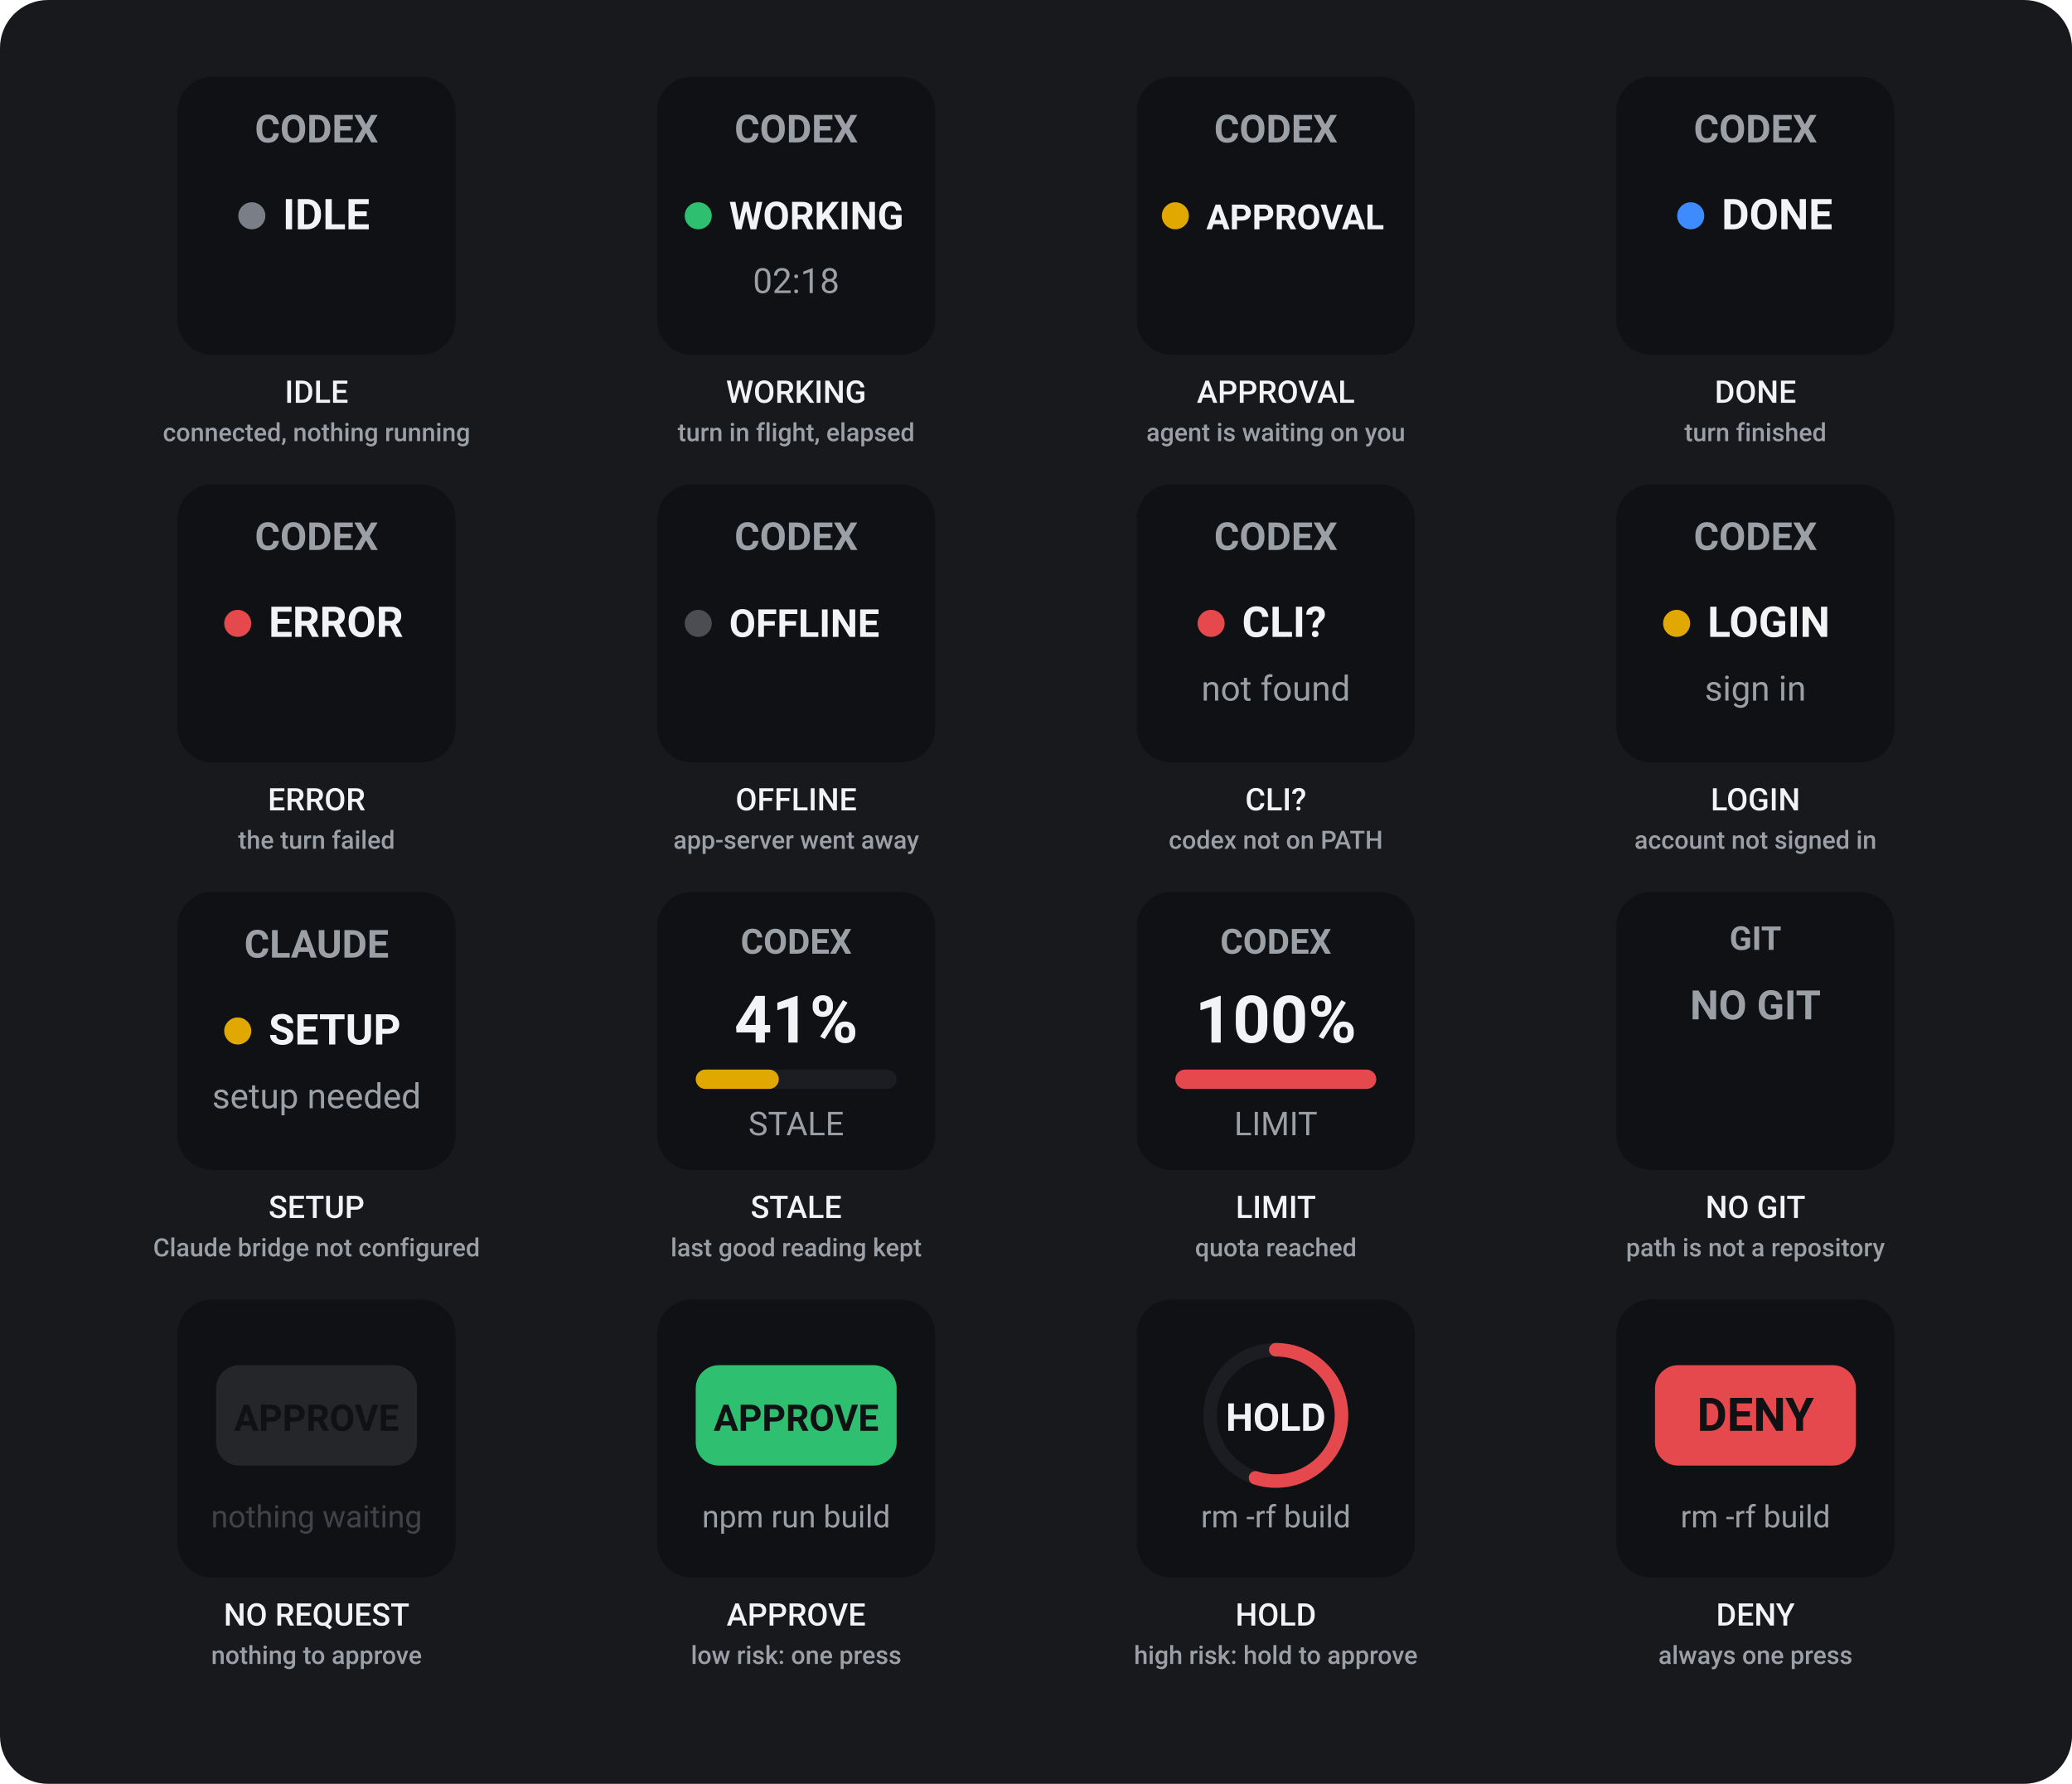
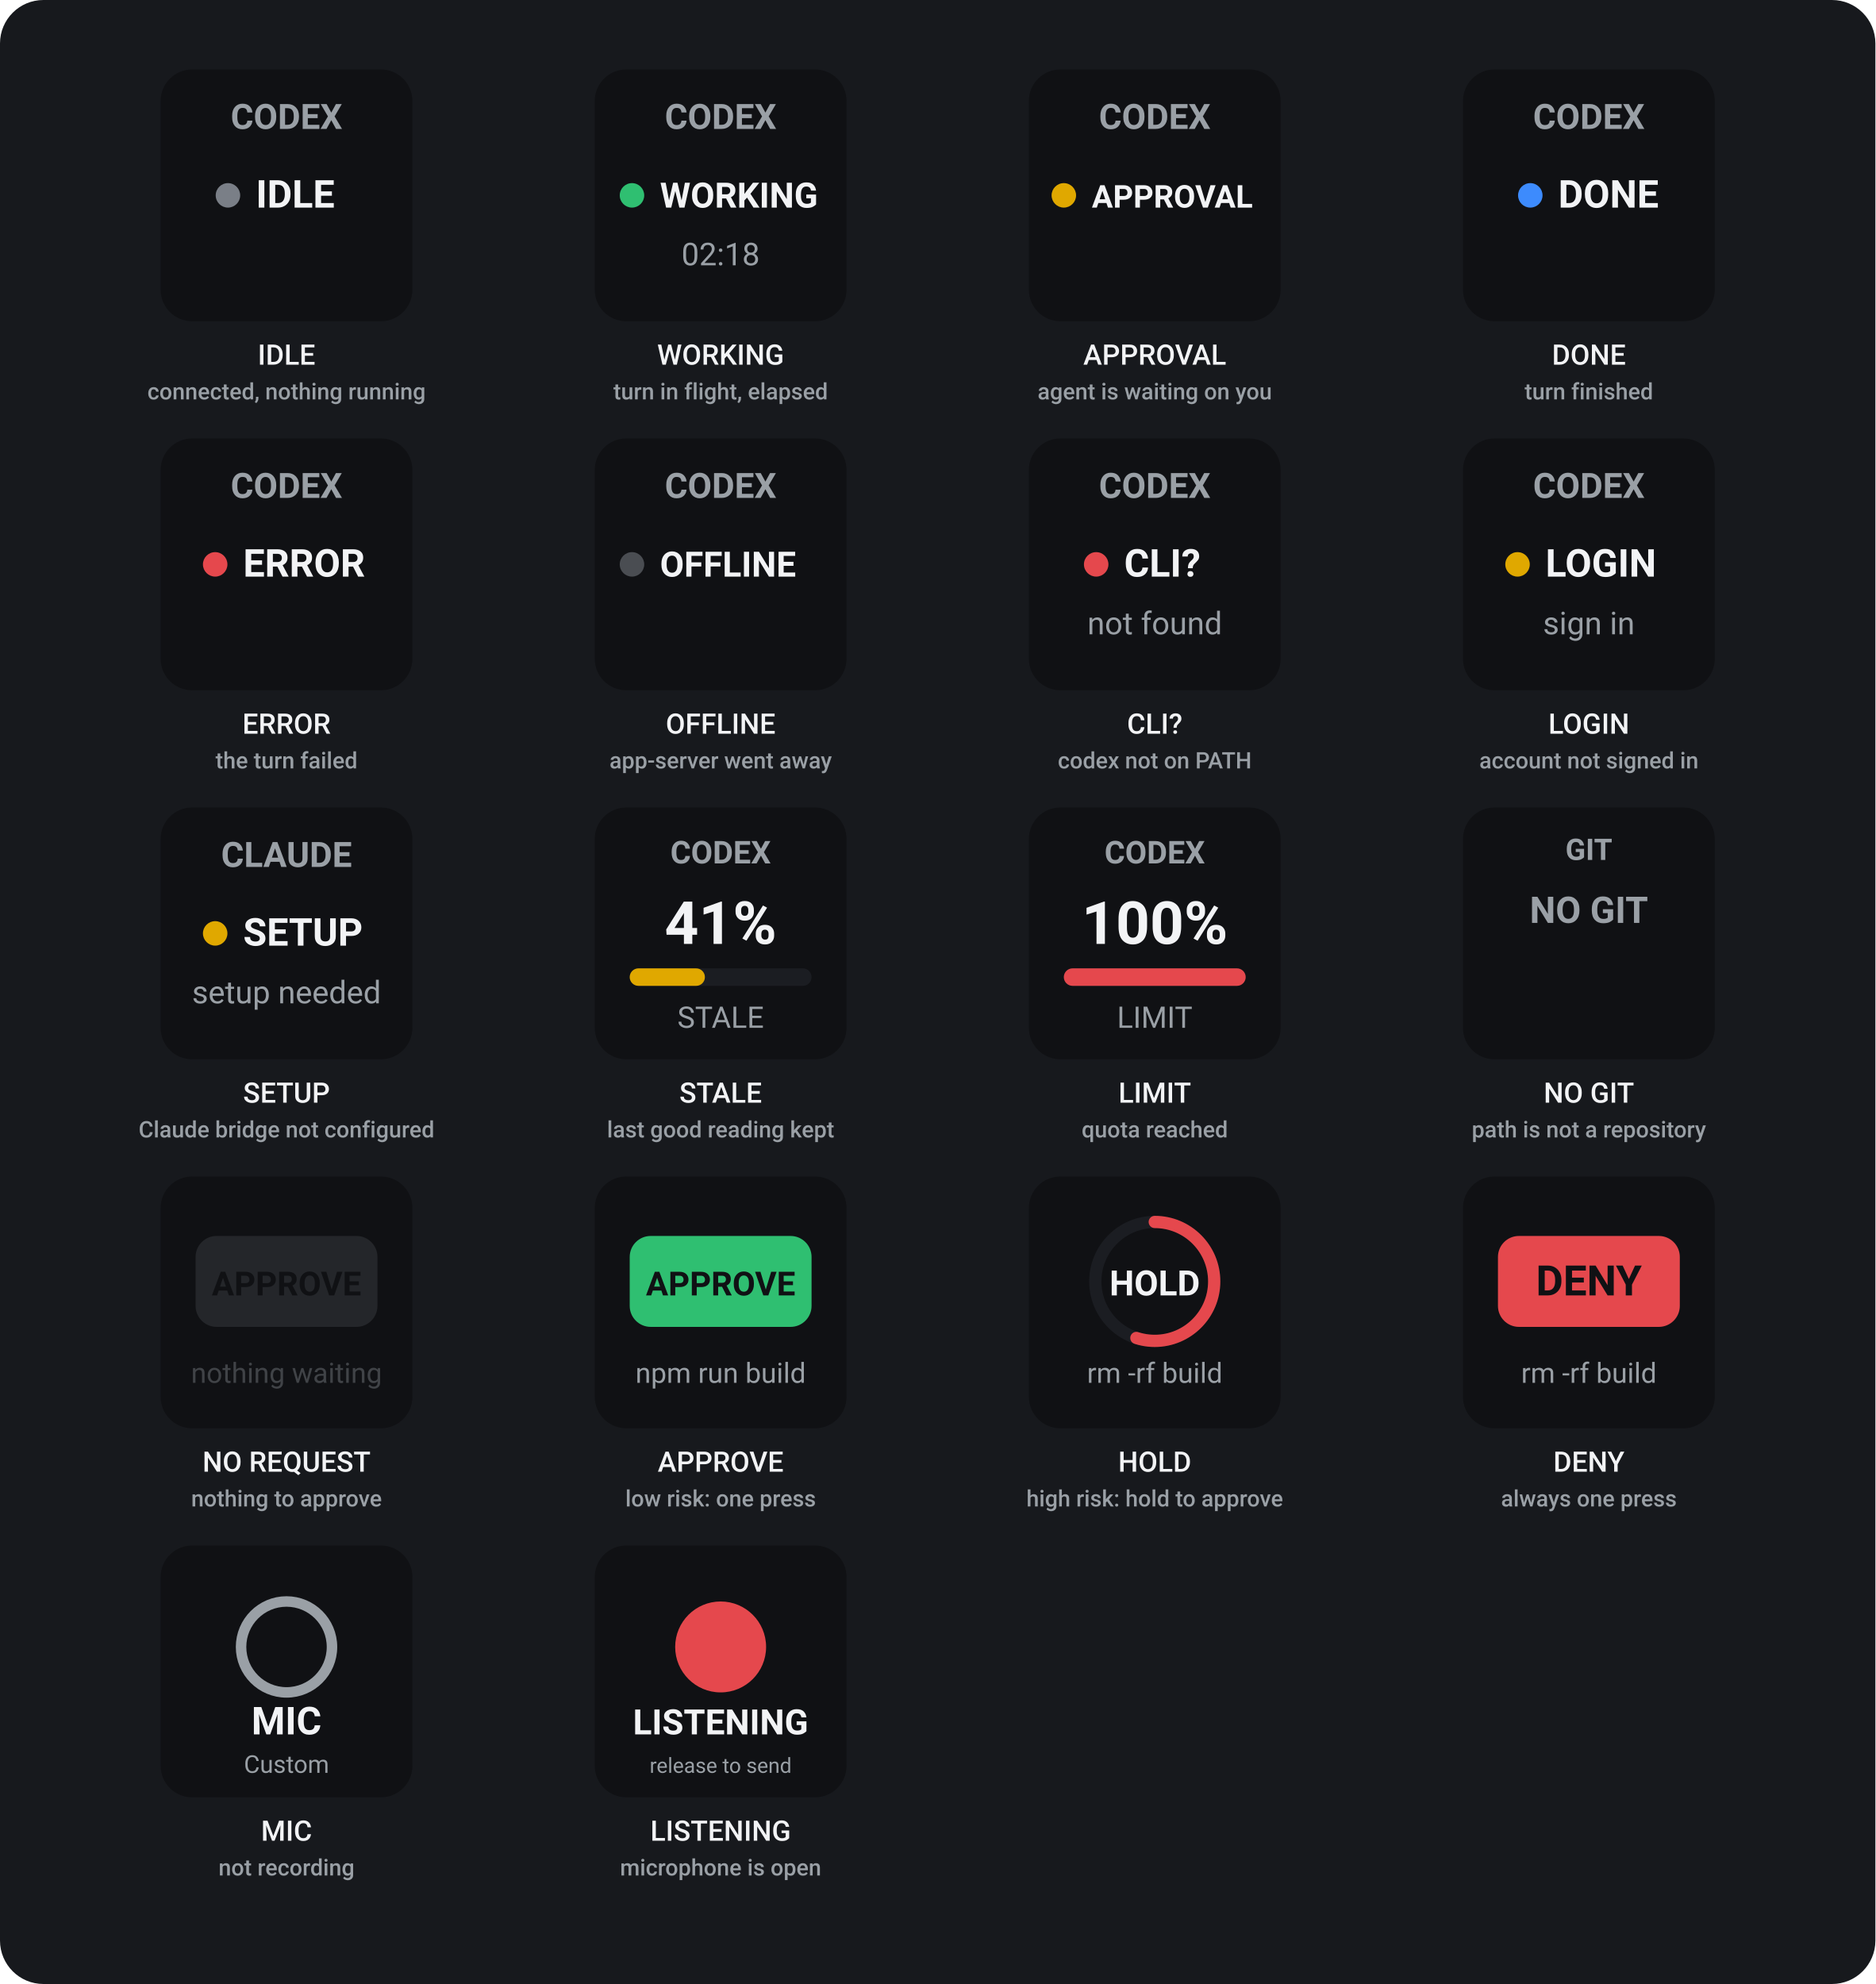
- <svg xmlns="http://www.w3.org/2000/svg" width="864" height="744" viewBox="0 0 864 744" role="img">
-   <rect width="864" height="744" rx="20" fill="#17191d" />
+ <svg xmlns="http://www.w3.org/2000/svg" width="864" height="914" viewBox="0 0 864 914" role="img">
+   <rect width="864" height="914" rx="20" fill="#17191d" />
  <g transform="translate(74,32) scale(0.8055556)">
    <rect width="144" height="144" rx="18" fill="#101114" />
    <g opacity="1" font-family="Segoe UI, Roboto, Helvetica, Arial, sans-serif" text-anchor="middle">
      <text x="72" y="34" font-size="20" font-weight="600" fill="#9aa0a6">CODEX</text>
      <circle cx="38.5" cy="72" r="7" fill="#7a7f87" />
      <text x="54.5" y="79" font-size="22" font-weight="700" fill="#f2f3f5" text-anchor="start">IDLE</text>
    </g>
  </g>
  <text x="132" y="168" font-size="13" font-weight="500" fill="#f2f3f5" text-anchor="middle" font-family="Segoe UI, Roboto, Helvetica, Arial, sans-serif">IDLE</text>
  <text x="132" y="184" font-size="10.5" font-weight="500" fill="#9aa0a6" text-anchor="middle" font-family="Segoe UI, Roboto, Helvetica, Arial, sans-serif">connected, nothing running</text>
  <g transform="translate(274,32) scale(0.8055556)">
    <rect width="144" height="144" rx="18" fill="#101114" />
    <g opacity="1" font-family="Segoe UI, Roboto, Helvetica, Arial, sans-serif" text-anchor="middle">
      <text x="72" y="34" font-size="20" font-weight="600" fill="#9aa0a6">CODEX</text>
      <circle cx="21.3" cy="72" r="7" fill="#2fbf71" />
      <text x="37.3" y="79" font-size="20" font-weight="700" fill="#f2f3f5" text-anchor="start">WORKING</text>
      <text x="72" y="112" font-size="18" font-weight="400" fill="#9aa0a6">02:18</text>
    </g>
  </g>
  <text x="332" y="168" font-size="13" font-weight="500" fill="#f2f3f5" text-anchor="middle" font-family="Segoe UI, Roboto, Helvetica, Arial, sans-serif">WORKING</text>
  <text x="332" y="184" font-size="10.5" font-weight="500" fill="#9aa0a6" text-anchor="middle" font-family="Segoe UI, Roboto, Helvetica, Arial, sans-serif">turn in flight, elapsed</text>
  <g transform="translate(474,32) scale(0.8055556)">
    <rect width="144" height="144" rx="18" fill="#101114" />
    <g opacity="1" font-family="Segoe UI, Roboto, Helvetica, Arial, sans-serif" text-anchor="middle">
      <text x="72" y="34" font-size="20" font-weight="600" fill="#9aa0a6">CODEX</text>
      <circle cx="20" cy="72" r="7" fill="#e0a800" />
      <text x="36" y="79" font-size="18" font-weight="700" fill="#f2f3f5" text-anchor="start">APPROVAL</text>
    </g>
  </g>
  <text x="532" y="168" font-size="13" font-weight="500" fill="#f2f3f5" text-anchor="middle" font-family="Segoe UI, Roboto, Helvetica, Arial, sans-serif">APPROVAL</text>
  <text x="532" y="184" font-size="10.5" font-weight="500" fill="#9aa0a6" text-anchor="middle" font-family="Segoe UI, Roboto, Helvetica, Arial, sans-serif">agent is waiting on you</text>
  <g transform="translate(674,32) scale(0.8055556)">
    <rect width="144" height="144" rx="18" fill="#101114" />
    <g opacity="1" font-family="Segoe UI, Roboto, Helvetica, Arial, sans-serif" text-anchor="middle">
      <text x="72" y="34" font-size="20" font-weight="600" fill="#9aa0a6">CODEX</text>
      <circle cx="38.5" cy="72" r="7" fill="#3d8bfd" />
      <text x="54.5" y="79" font-size="22" font-weight="700" fill="#f2f3f5" text-anchor="start">DONE</text>
    </g>
  </g>
  <text x="732" y="168" font-size="13" font-weight="500" fill="#f2f3f5" text-anchor="middle" font-family="Segoe UI, Roboto, Helvetica, Arial, sans-serif">DONE</text>
  <text x="732" y="184" font-size="10.5" font-weight="500" fill="#9aa0a6" text-anchor="middle" font-family="Segoe UI, Roboto, Helvetica, Arial, sans-serif">turn finished</text>
  <g transform="translate(74,202) scale(0.8055556)">
    <rect width="144" height="144" rx="18" fill="#101114" />
    <g opacity="1" font-family="Segoe UI, Roboto, Helvetica, Arial, sans-serif" text-anchor="middle">
      <text x="72" y="34" font-size="20" font-weight="600" fill="#9aa0a6">CODEX</text>
      <circle cx="31.2" cy="72" r="7" fill="#e5484d" />
      <text x="47.2" y="79" font-size="22" font-weight="700" fill="#f2f3f5" text-anchor="start">ERROR</text>
    </g>
  </g>
  <text x="132" y="338" font-size="13" font-weight="500" fill="#f2f3f5" text-anchor="middle" font-family="Segoe UI, Roboto, Helvetica, Arial, sans-serif">ERROR</text>
  <text x="132" y="354" font-size="10.5" font-weight="500" fill="#9aa0a6" text-anchor="middle" font-family="Segoe UI, Roboto, Helvetica, Arial, sans-serif">the turn failed</text>
  <g transform="translate(274,202) scale(0.8055556)">
    <rect width="144" height="144" rx="18" fill="#101114" />
    <g opacity="1" font-family="Segoe UI, Roboto, Helvetica, Arial, sans-serif" text-anchor="middle">
      <text x="72" y="34" font-size="20" font-weight="600" fill="#9aa0a6">CODEX</text>
      <circle cx="21.3" cy="72" r="7" fill="#4a4d52" />
      <text x="37.3" y="79" font-size="20" font-weight="700" fill="#f2f3f5" text-anchor="start">OFFLINE</text>
    </g>
  </g>
  <text x="332" y="338" font-size="13" font-weight="500" fill="#f2f3f5" text-anchor="middle" font-family="Segoe UI, Roboto, Helvetica, Arial, sans-serif">OFFLINE</text>
  <text x="332" y="354" font-size="10.5" font-weight="500" fill="#9aa0a6" text-anchor="middle" font-family="Segoe UI, Roboto, Helvetica, Arial, sans-serif">app-server went away</text>
  <g transform="translate(474,202) scale(0.8055556)">
    <rect width="144" height="144" rx="18" fill="#101114" />
    <g opacity="1" font-family="Segoe UI, Roboto, Helvetica, Arial, sans-serif" text-anchor="middle">
      <text x="72" y="34" font-size="20" font-weight="600" fill="#9aa0a6">CODEX</text>
      <circle cx="38.5" cy="72" r="7" fill="#e5484d" />
      <text x="54.5" y="79" font-size="22" font-weight="700" fill="#f2f3f5" text-anchor="start">CLI?</text>
      <text x="72" y="112" font-size="18" font-weight="400" fill="#9aa0a6">not found</text>
    </g>
  </g>
  <text x="532" y="338" font-size="13" font-weight="500" fill="#f2f3f5" text-anchor="middle" font-family="Segoe UI, Roboto, Helvetica, Arial, sans-serif">CLI?</text>
  <text x="532" y="354" font-size="10.5" font-weight="500" fill="#9aa0a6" text-anchor="middle" font-family="Segoe UI, Roboto, Helvetica, Arial, sans-serif">codex not on PATH</text>
  <g transform="translate(674,202) scale(0.8055556)">
    <rect width="144" height="144" rx="18" fill="#101114" />
    <g opacity="1" font-family="Segoe UI, Roboto, Helvetica, Arial, sans-serif" text-anchor="middle">
      <text x="72" y="34" font-size="20" font-weight="600" fill="#9aa0a6">CODEX</text>
      <circle cx="31.2" cy="72" r="7" fill="#e0a800" />
      <text x="47.2" y="79" font-size="22" font-weight="700" fill="#f2f3f5" text-anchor="start">LOGIN</text>
      <text x="72" y="112" font-size="18" font-weight="400" fill="#9aa0a6">sign in</text>
    </g>
  </g>
  <text x="732" y="338" font-size="13" font-weight="500" fill="#f2f3f5" text-anchor="middle" font-family="Segoe UI, Roboto, Helvetica, Arial, sans-serif">LOGIN</text>
  <text x="732" y="354" font-size="10.5" font-weight="500" fill="#9aa0a6" text-anchor="middle" font-family="Segoe UI, Roboto, Helvetica, Arial, sans-serif">account not signed in</text>
  <g transform="translate(74,372) scale(0.8055556)">
    <rect width="144" height="144" rx="18" fill="#101114" />
    <g opacity="1" font-family="Segoe UI, Roboto, Helvetica, Arial, sans-serif" text-anchor="middle">
      <text x="72" y="34" font-size="20" font-weight="600" fill="#9aa0a6">CLAUDE</text>
      <circle cx="31.2" cy="72" r="7" fill="#e0a800" />
      <text x="47.2" y="79" font-size="22" font-weight="700" fill="#f2f3f5" text-anchor="start">SETUP</text>
      <text x="72" y="112" font-size="18" font-weight="400" fill="#9aa0a6">setup needed</text>
    </g>
  </g>
  <text x="132" y="508" font-size="13" font-weight="500" fill="#f2f3f5" text-anchor="middle" font-family="Segoe UI, Roboto, Helvetica, Arial, sans-serif">SETUP</text>
  <text x="132" y="524" font-size="10.5" font-weight="500" fill="#9aa0a6" text-anchor="middle" font-family="Segoe UI, Roboto, Helvetica, Arial, sans-serif">Claude bridge not configured</text>
  <g transform="translate(274,372) scale(0.8055556)">
    <rect width="144" height="144" rx="18" fill="#101114" />
    <g opacity="1" font-family="Segoe UI, Roboto, Helvetica, Arial, sans-serif" text-anchor="middle">
      <text x="72" y="32" font-size="18" font-weight="600" fill="#9aa0a6">CODEX</text>
      <text x="72" y="78" font-size="34" font-weight="700" fill="#f2f3f5">41%</text>
      <rect x="20" y="92" width="104" height="10" rx="5" fill="#1b1d22" />
      <rect x="20" y="92" width="43" height="10" rx="5" fill="#e0a800" />
      <text x="72" y="126" font-size="17" font-weight="400" fill="#9aa0a6">STALE</text>
    </g>
  </g>
  <text x="332" y="508" font-size="13" font-weight="500" fill="#f2f3f5" text-anchor="middle" font-family="Segoe UI, Roboto, Helvetica, Arial, sans-serif">STALE</text>
  <text x="332" y="524" font-size="10.5" font-weight="500" fill="#9aa0a6" text-anchor="middle" font-family="Segoe UI, Roboto, Helvetica, Arial, sans-serif">last good reading kept</text>
  <g transform="translate(474,372) scale(0.8055556)">
    <rect width="144" height="144" rx="18" fill="#101114" />
    <g opacity="1" font-family="Segoe UI, Roboto, Helvetica, Arial, sans-serif" text-anchor="middle">
      <text x="72" y="32" font-size="18" font-weight="600" fill="#9aa0a6">CODEX</text>
      <text x="72" y="78" font-size="34" font-weight="700" fill="#f2f3f5">100%</text>
      <rect x="20" y="92" width="104" height="10" rx="5" fill="#1b1d22" />
      <rect x="20" y="92" width="104" height="10" rx="5" fill="#e5484d" />
      <text x="72" y="126" font-size="17" font-weight="400" fill="#9aa0a6">LIMIT</text>
    </g>
  </g>
  <text x="532" y="508" font-size="13" font-weight="500" fill="#f2f3f5" text-anchor="middle" font-family="Segoe UI, Roboto, Helvetica, Arial, sans-serif">LIMIT</text>
  <text x="532" y="524" font-size="10.5" font-weight="500" fill="#9aa0a6" text-anchor="middle" font-family="Segoe UI, Roboto, Helvetica, Arial, sans-serif">quota reached</text>
  <g transform="translate(674,372) scale(0.8055556)">
    <rect width="144" height="144" rx="18" fill="#101114" />
    <g opacity="1" font-family="Segoe UI, Roboto, Helvetica, Arial, sans-serif" text-anchor="middle">
      <text x="72" y="30" font-size="17" font-weight="600" fill="#9aa0a6">GIT</text>
      <text x="72" y="66" font-size="21" font-weight="700" fill="#9aa0a6">NO GIT</text>
    </g>
  </g>
  <text x="732" y="508" font-size="13" font-weight="500" fill="#f2f3f5" text-anchor="middle" font-family="Segoe UI, Roboto, Helvetica, Arial, sans-serif">NO GIT</text>
  <text x="732" y="524" font-size="10.5" font-weight="500" fill="#9aa0a6" text-anchor="middle" font-family="Segoe UI, Roboto, Helvetica, Arial, sans-serif">path is not a repository</text>
  <g transform="translate(74,542) scale(0.8055556)">
    <rect width="144" height="144" rx="18" fill="#101114" />
    <g opacity="0.35" font-family="Segoe UI, Roboto, Helvetica, Arial, sans-serif" text-anchor="middle">
      <rect x="20" y="34" width="104" height="52" rx="12" fill="#4a4d52" />
      <text x="72" y="68" font-size="19" font-weight="700" fill="#101114">APPROVE</text>
      <text x="72" y="118" font-size="16" font-weight="400" fill="#9aa0a6">nothing waiting</text>
    </g>
  </g>
  <text x="132" y="678" font-size="13" font-weight="500" fill="#f2f3f5" text-anchor="middle" font-family="Segoe UI, Roboto, Helvetica, Arial, sans-serif">NO REQUEST</text>
  <text x="132" y="694" font-size="10.5" font-weight="500" fill="#9aa0a6" text-anchor="middle" font-family="Segoe UI, Roboto, Helvetica, Arial, sans-serif">nothing to approve</text>
  <g transform="translate(274,542) scale(0.8055556)">
    <rect width="144" height="144" rx="18" fill="#101114" />
    <g opacity="1" font-family="Segoe UI, Roboto, Helvetica, Arial, sans-serif" text-anchor="middle">
      <rect x="20" y="34" width="104" height="52" rx="12" fill="#2fbf71" />
      <text x="72" y="68" font-size="19" font-weight="700" fill="#101114">APPROVE</text>
      <text x="72" y="118" font-size="16" font-weight="400" fill="#9aa0a6">npm run build</text>
    </g>
  </g>
  <text x="332" y="678" font-size="13" font-weight="500" fill="#f2f3f5" text-anchor="middle" font-family="Segoe UI, Roboto, Helvetica, Arial, sans-serif">APPROVE</text>
  <text x="332" y="694" font-size="10.5" font-weight="500" fill="#9aa0a6" text-anchor="middle" font-family="Segoe UI, Roboto, Helvetica, Arial, sans-serif">low risk: one press</text>
  <g transform="translate(474,542) scale(0.8055556)">
    <rect width="144" height="144" rx="18" fill="#101114" />
    <g opacity="1" font-family="Segoe UI, Roboto, Helvetica, Arial, sans-serif" text-anchor="middle">
      <circle cx="72" cy="60" r="34" fill="none" stroke="#1b1d22" stroke-width="7" />
      <circle cx="72" cy="60" r="34" fill="none" stroke="#e5484d" stroke-width="7" stroke-linecap="round" stroke-dasharray="213.6" stroke-dashoffset="96.1" transform="rotate(-90 72 60)" />
      <text x="72" y="68" font-size="20" font-weight="700" fill="#f2f3f5">HOLD</text>
      <text x="72" y="118" font-size="16" font-weight="400" fill="#9aa0a6">rm -rf build</text>
    </g>
  </g>
  <text x="532" y="678" font-size="13" font-weight="500" fill="#f2f3f5" text-anchor="middle" font-family="Segoe UI, Roboto, Helvetica, Arial, sans-serif">HOLD</text>
  <text x="532" y="694" font-size="10.5" font-weight="500" fill="#9aa0a6" text-anchor="middle" font-family="Segoe UI, Roboto, Helvetica, Arial, sans-serif">high risk: hold to approve</text>
  <g transform="translate(674,542) scale(0.8055556)">
    <rect width="144" height="144" rx="18" fill="#101114" />
    <g opacity="1" font-family="Segoe UI, Roboto, Helvetica, Arial, sans-serif" text-anchor="middle">
      <rect x="20" y="34" width="104" height="52" rx="12" fill="#e5484d" />
      <text x="72" y="68" font-size="24" font-weight="700" fill="#101114">DENY</text>
      <text x="72" y="118" font-size="16" font-weight="400" fill="#9aa0a6">rm -rf build</text>
    </g>
  </g>
  <text x="732" y="678" font-size="13" font-weight="500" fill="#f2f3f5" text-anchor="middle" font-family="Segoe UI, Roboto, Helvetica, Arial, sans-serif">DENY</text>
  <text x="732" y="694" font-size="10.5" font-weight="500" fill="#9aa0a6" text-anchor="middle" font-family="Segoe UI, Roboto, Helvetica, Arial, sans-serif">always one press</text>
+   <g transform="translate(74,712) scale(0.8055556)">
+     <rect width="144" height="144" rx="18" fill="#101114" />
+     <g opacity="1" font-family="Segoe UI, Roboto, Helvetica, Arial, sans-serif" text-anchor="middle">
+       <circle cx="72" cy="58" r="26" fill="none" stroke="#9aa0a6" stroke-width="6" />
+       <text x="72" y="108" font-size="22" font-weight="700" fill="#f2f3f5">MIC</text>
+       <text x="72" y="130" font-size="14" font-weight="400" fill="#9aa0a6">Custom</text>
+     </g>
+   </g>
+   <text x="132" y="848" font-size="13" font-weight="500" fill="#f2f3f5" text-anchor="middle" font-family="Segoe UI, Roboto, Helvetica, Arial, sans-serif">MIC</text>
+   <text x="132" y="864" font-size="10.5" font-weight="500" fill="#9aa0a6" text-anchor="middle" font-family="Segoe UI, Roboto, Helvetica, Arial, sans-serif">not recording</text>
+   <g transform="translate(274,712) scale(0.8055556)">
+     <rect width="144" height="144" rx="18" fill="#101114" />
+     <g opacity="1" font-family="Segoe UI, Roboto, Helvetica, Arial, sans-serif" text-anchor="middle">
+       <circle cx="72" cy="58" r="26" fill="#e5484d" />
+       <text x="72" y="108" font-size="20" font-weight="700" fill="#f2f3f5">LISTENING</text>
+       <text x="72" y="130" font-size="12" font-weight="400" fill="#9aa0a6">release to send</text>
+     </g>
+   </g>
+   <text x="332" y="848" font-size="13" font-weight="500" fill="#f2f3f5" text-anchor="middle" font-family="Segoe UI, Roboto, Helvetica, Arial, sans-serif">LISTENING</text>
+   <text x="332" y="864" font-size="10.5" font-weight="500" fill="#9aa0a6" text-anchor="middle" font-family="Segoe UI, Roboto, Helvetica, Arial, sans-serif">microphone is open</text>
</svg>
